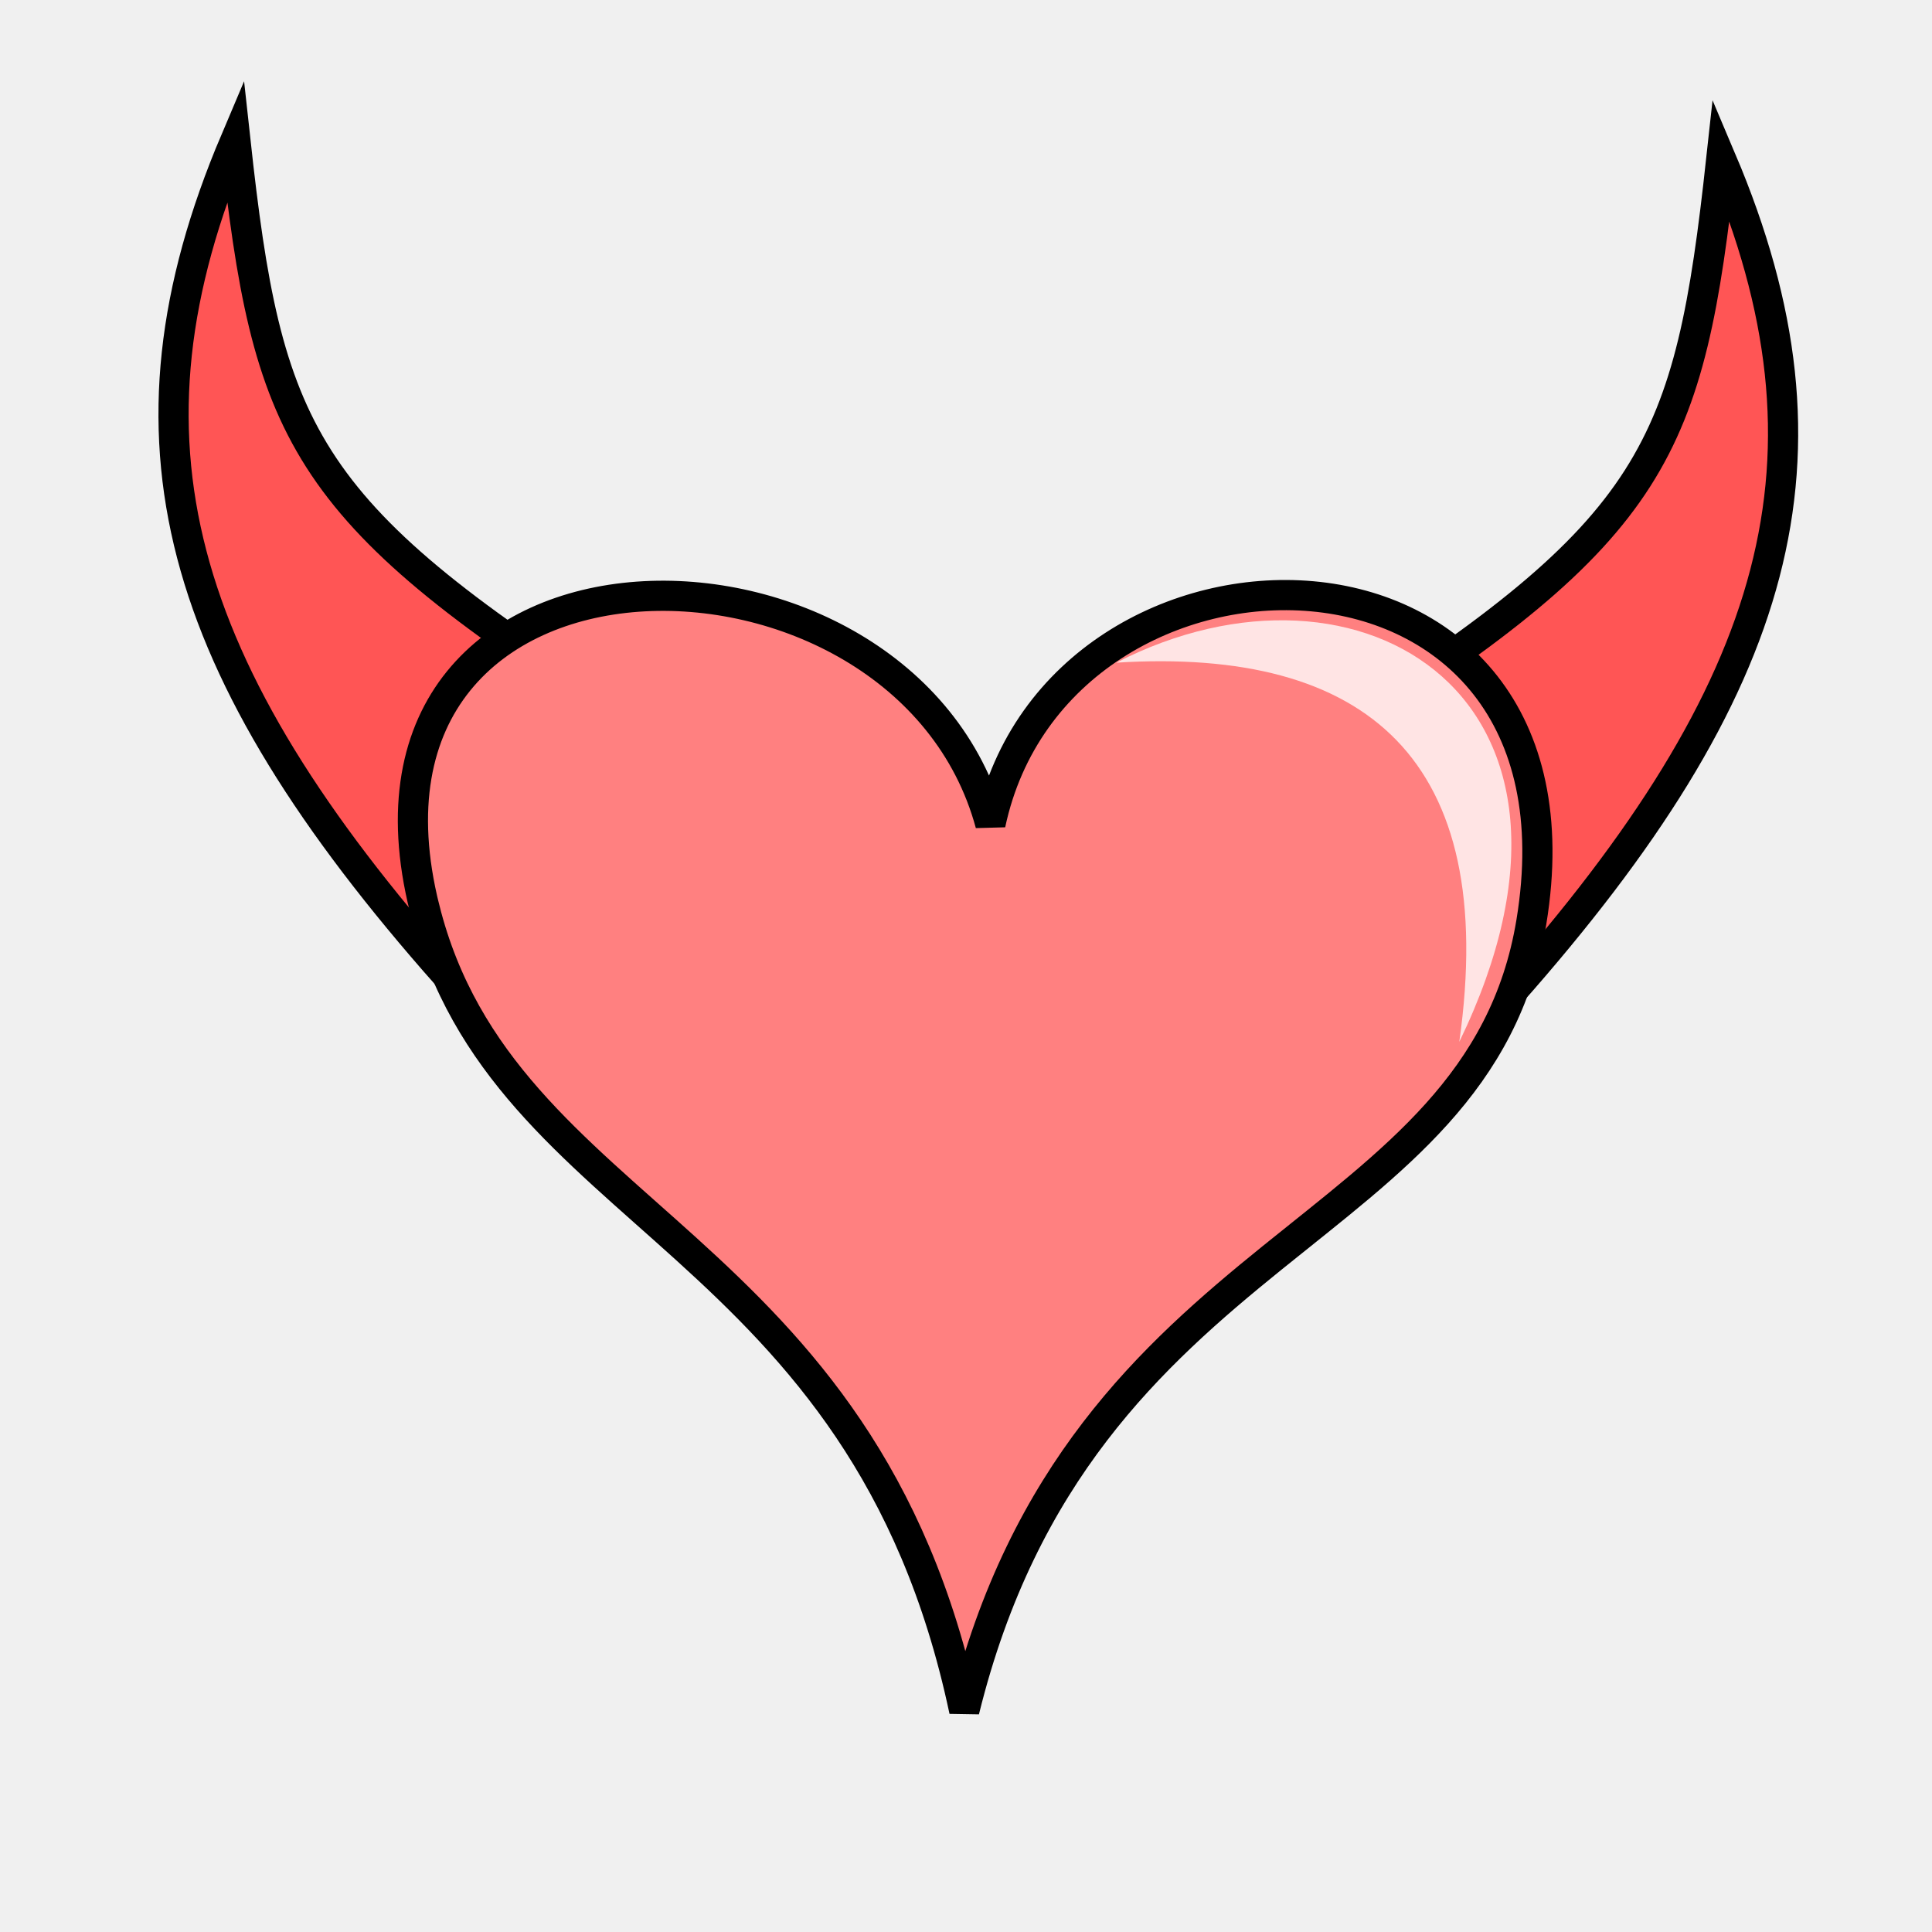
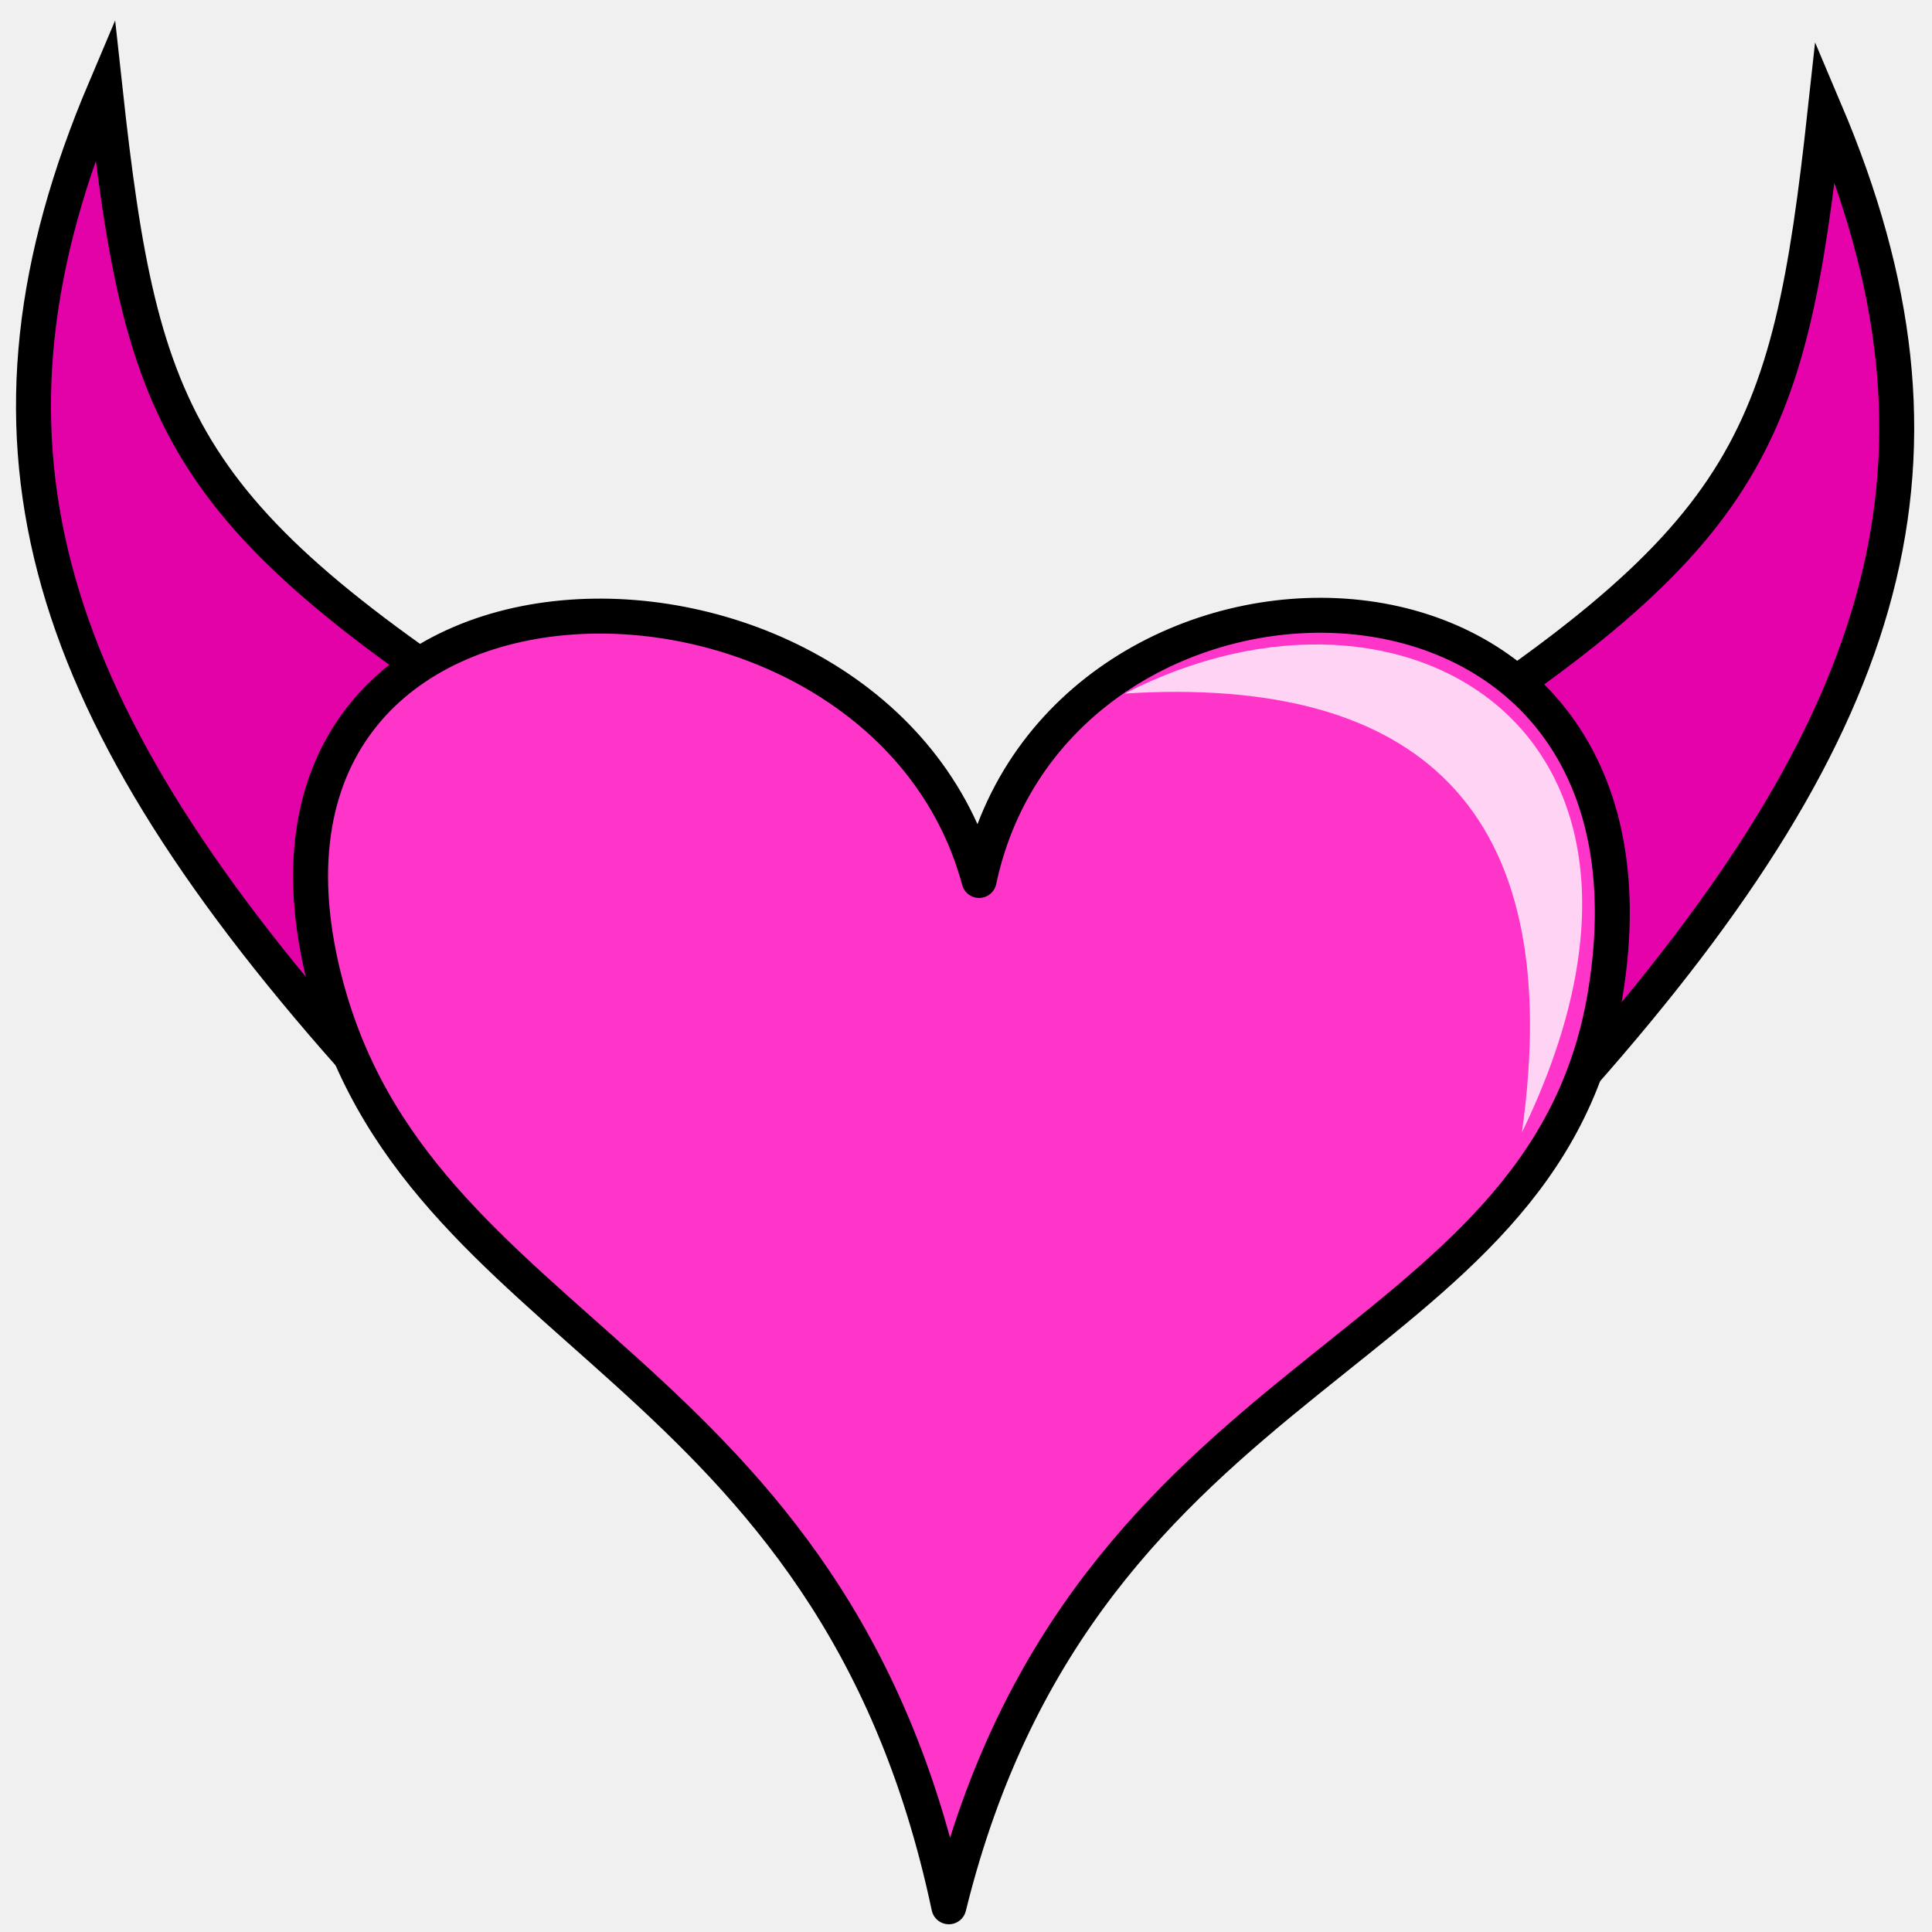
<svg xmlns="http://www.w3.org/2000/svg" width="100%" height="100%" viewBox="0 0 64 64" id="svg4311" version="1.1">
  <defs id="defs4313">
    </defs>
  <g id="layer1" transform="translate(0,-988.3622)" style="display:inline">
-     <path style="display:inline;fill:#ff5555;fill-rule:evenodd;stroke:#000000;stroke-width:1px;stroke-linecap:butt;stroke-linejoin:miter;stroke-opacity:1" d="m 14.824,1020.687 c -9.03,-10.198 -11.216,-17.795 -7.027,-27.672 1.052,9.629 2.119,12.23 12.679,18.924 z" id="path4382" />
-     <path style="display:inline;fill:#ff5555;fill-rule:evenodd;stroke:#000000;stroke-width:1px;stroke-linecap:butt;stroke-linejoin:miter;stroke-opacity:1" d="m 49.992,1021.317 c 9.03,-10.198 11.216,-17.795 7.027,-27.672 -1.052,9.629 -2.119,12.23 -12.679,18.924 z" id="path4382-3" />
-     <path style="fill:#ff8080;fill-rule:evenodd;stroke:#000000;stroke-width:1px;stroke-linecap:butt;stroke-linejoin:miter;stroke-opacity:1;fill-opacity:1" d="m 14.065,1018.457 c -3.334,-13.325 15.908,-13.287 18.744,-2.793 2.248,-10.596 20.205,-10.616 17.919,3.244 -1.753,10.632 -14.895,10.328 -18.785,26.125 -3.335,-15.753 -15.28,-16.195 -17.877,-26.576 z" id="path4859" />
-     <path style="fill:#ffffff;fill-opacity:0.785;fill-rule:evenodd;stroke:none;stroke-width:1px;stroke-linecap:butt;stroke-linejoin:miter;stroke-opacity:1" d="m 48.341,1022.875 c 1.32,-9.374 -3.077,-13.078 -11.361,-12.561 8.094,-4.161 16.878,1.188 11.361,12.561 z" id="path4861" />
+     <path style="display:inline;fill:#e202a8;fill-opacity:1;fill-rule:evenodd;stroke:#000000;stroke-width:1.158px;stroke-linecap:butt;stroke-linejoin:miter;stroke-opacity:1" d="M 11.615,1023.345 C 1.161,1011.539 -1.369,1002.745 3.48,991.311 4.697,1002.457 5.933,1005.468 18.157,1013.218 Z" id="path4382" />
+     <path style="display:inline;fill:#e602ab;fill-opacity:1;fill-rule:evenodd;stroke:#000000;stroke-width:1.158px;stroke-linecap:butt;stroke-linejoin:miter;stroke-opacity:1" d="m 52.326,1024.073 c 10.453,-11.805 12.984,-20.6 8.135,-32.034 -1.218,11.147 -2.453,14.157 -14.677,21.907 z" id="path4382-3" />
+     <path style="fill:#ff35ca;fill-opacity:1;fill-rule:evenodd;stroke:#000000;stroke-width:1.158;stroke-linecap:butt;stroke-linejoin:round;stroke-opacity:1;stroke-miterlimit:4;stroke-dasharray:none" d="m 10.736,1020.763 c -3.859,-15.425 18.416,-15.382 21.698,-3.234 2.603,-12.266 23.39,-12.289 20.744,3.755 -2.03,12.308 -17.243,11.956 -21.746,30.243 -3.861,-18.236 -17.689,-18.748 -20.695,-30.765 z" id="path4859" />
+     <path style="fill:#ffffff;fill-opacity:0.785;fill-rule:evenodd;stroke:none;stroke-width:1px;stroke-linecap:butt;stroke-linejoin:miter;stroke-opacity:1" d="m 50.415,1025.877 c 1.528,-10.851 -3.562,-15.139 -13.152,-14.541 9.369,-4.817 19.538,1.376 13.152,14.541 z" id="path4861" />
  </g>
</svg>
